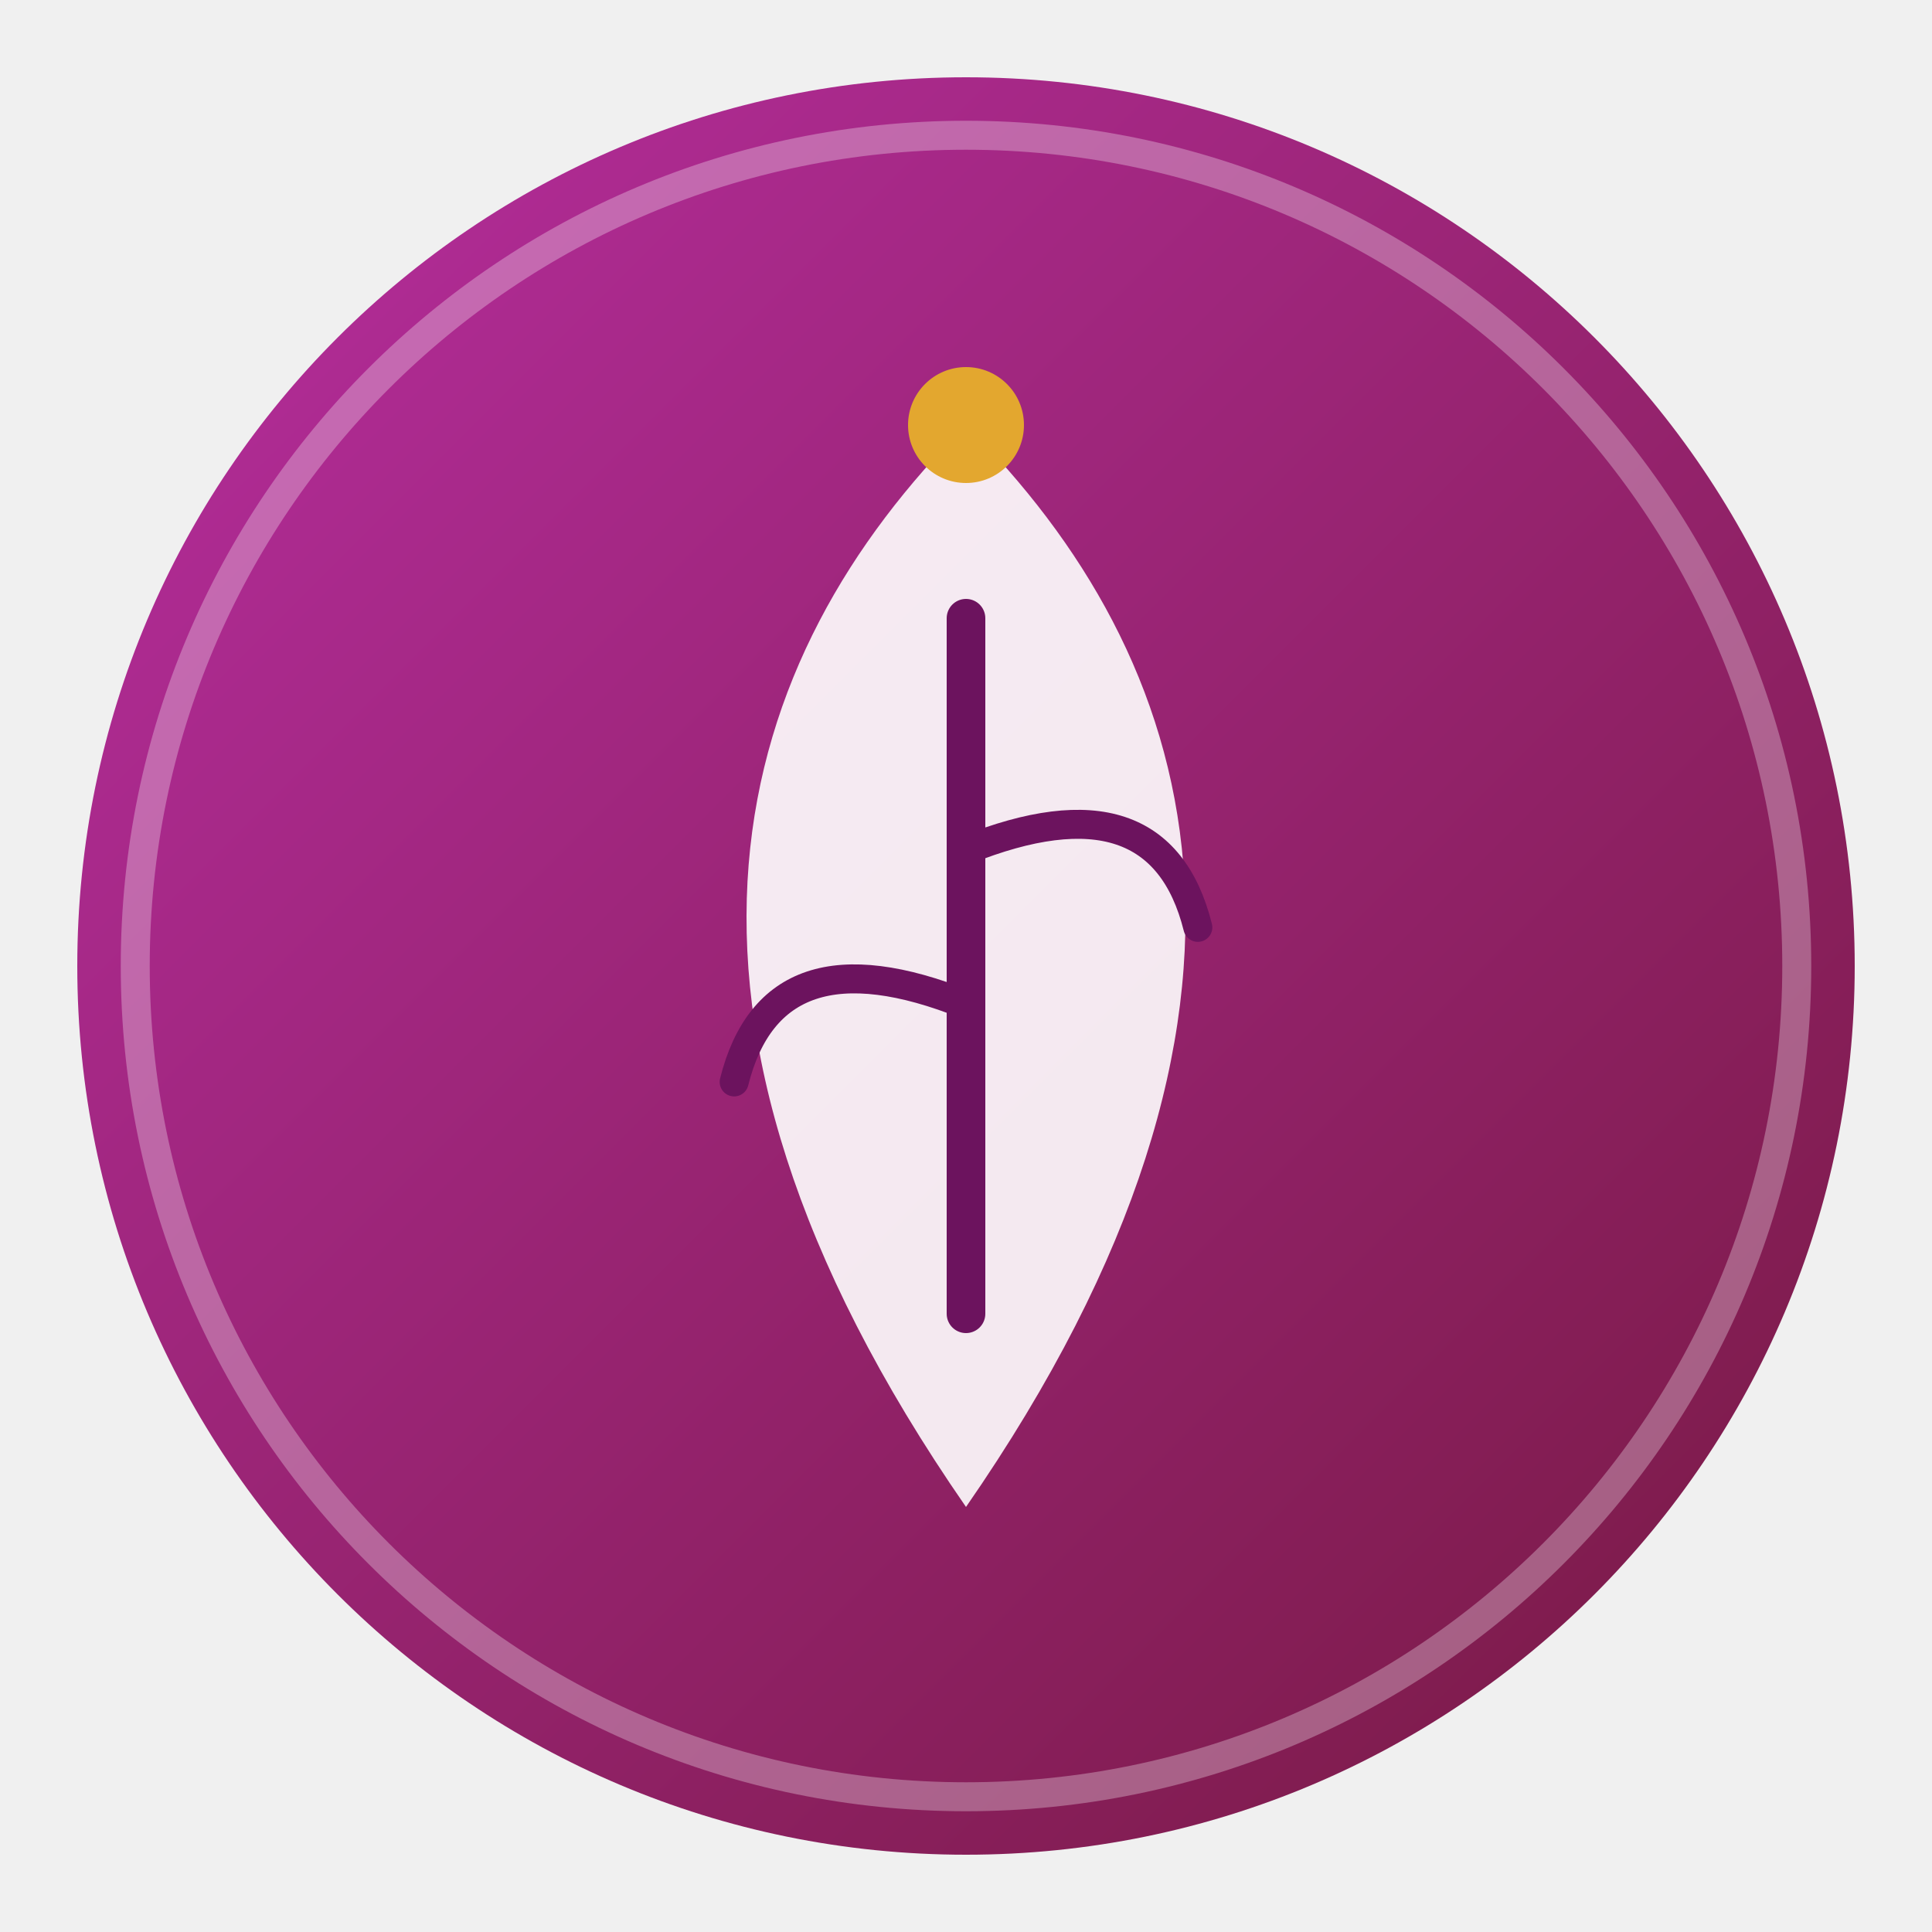
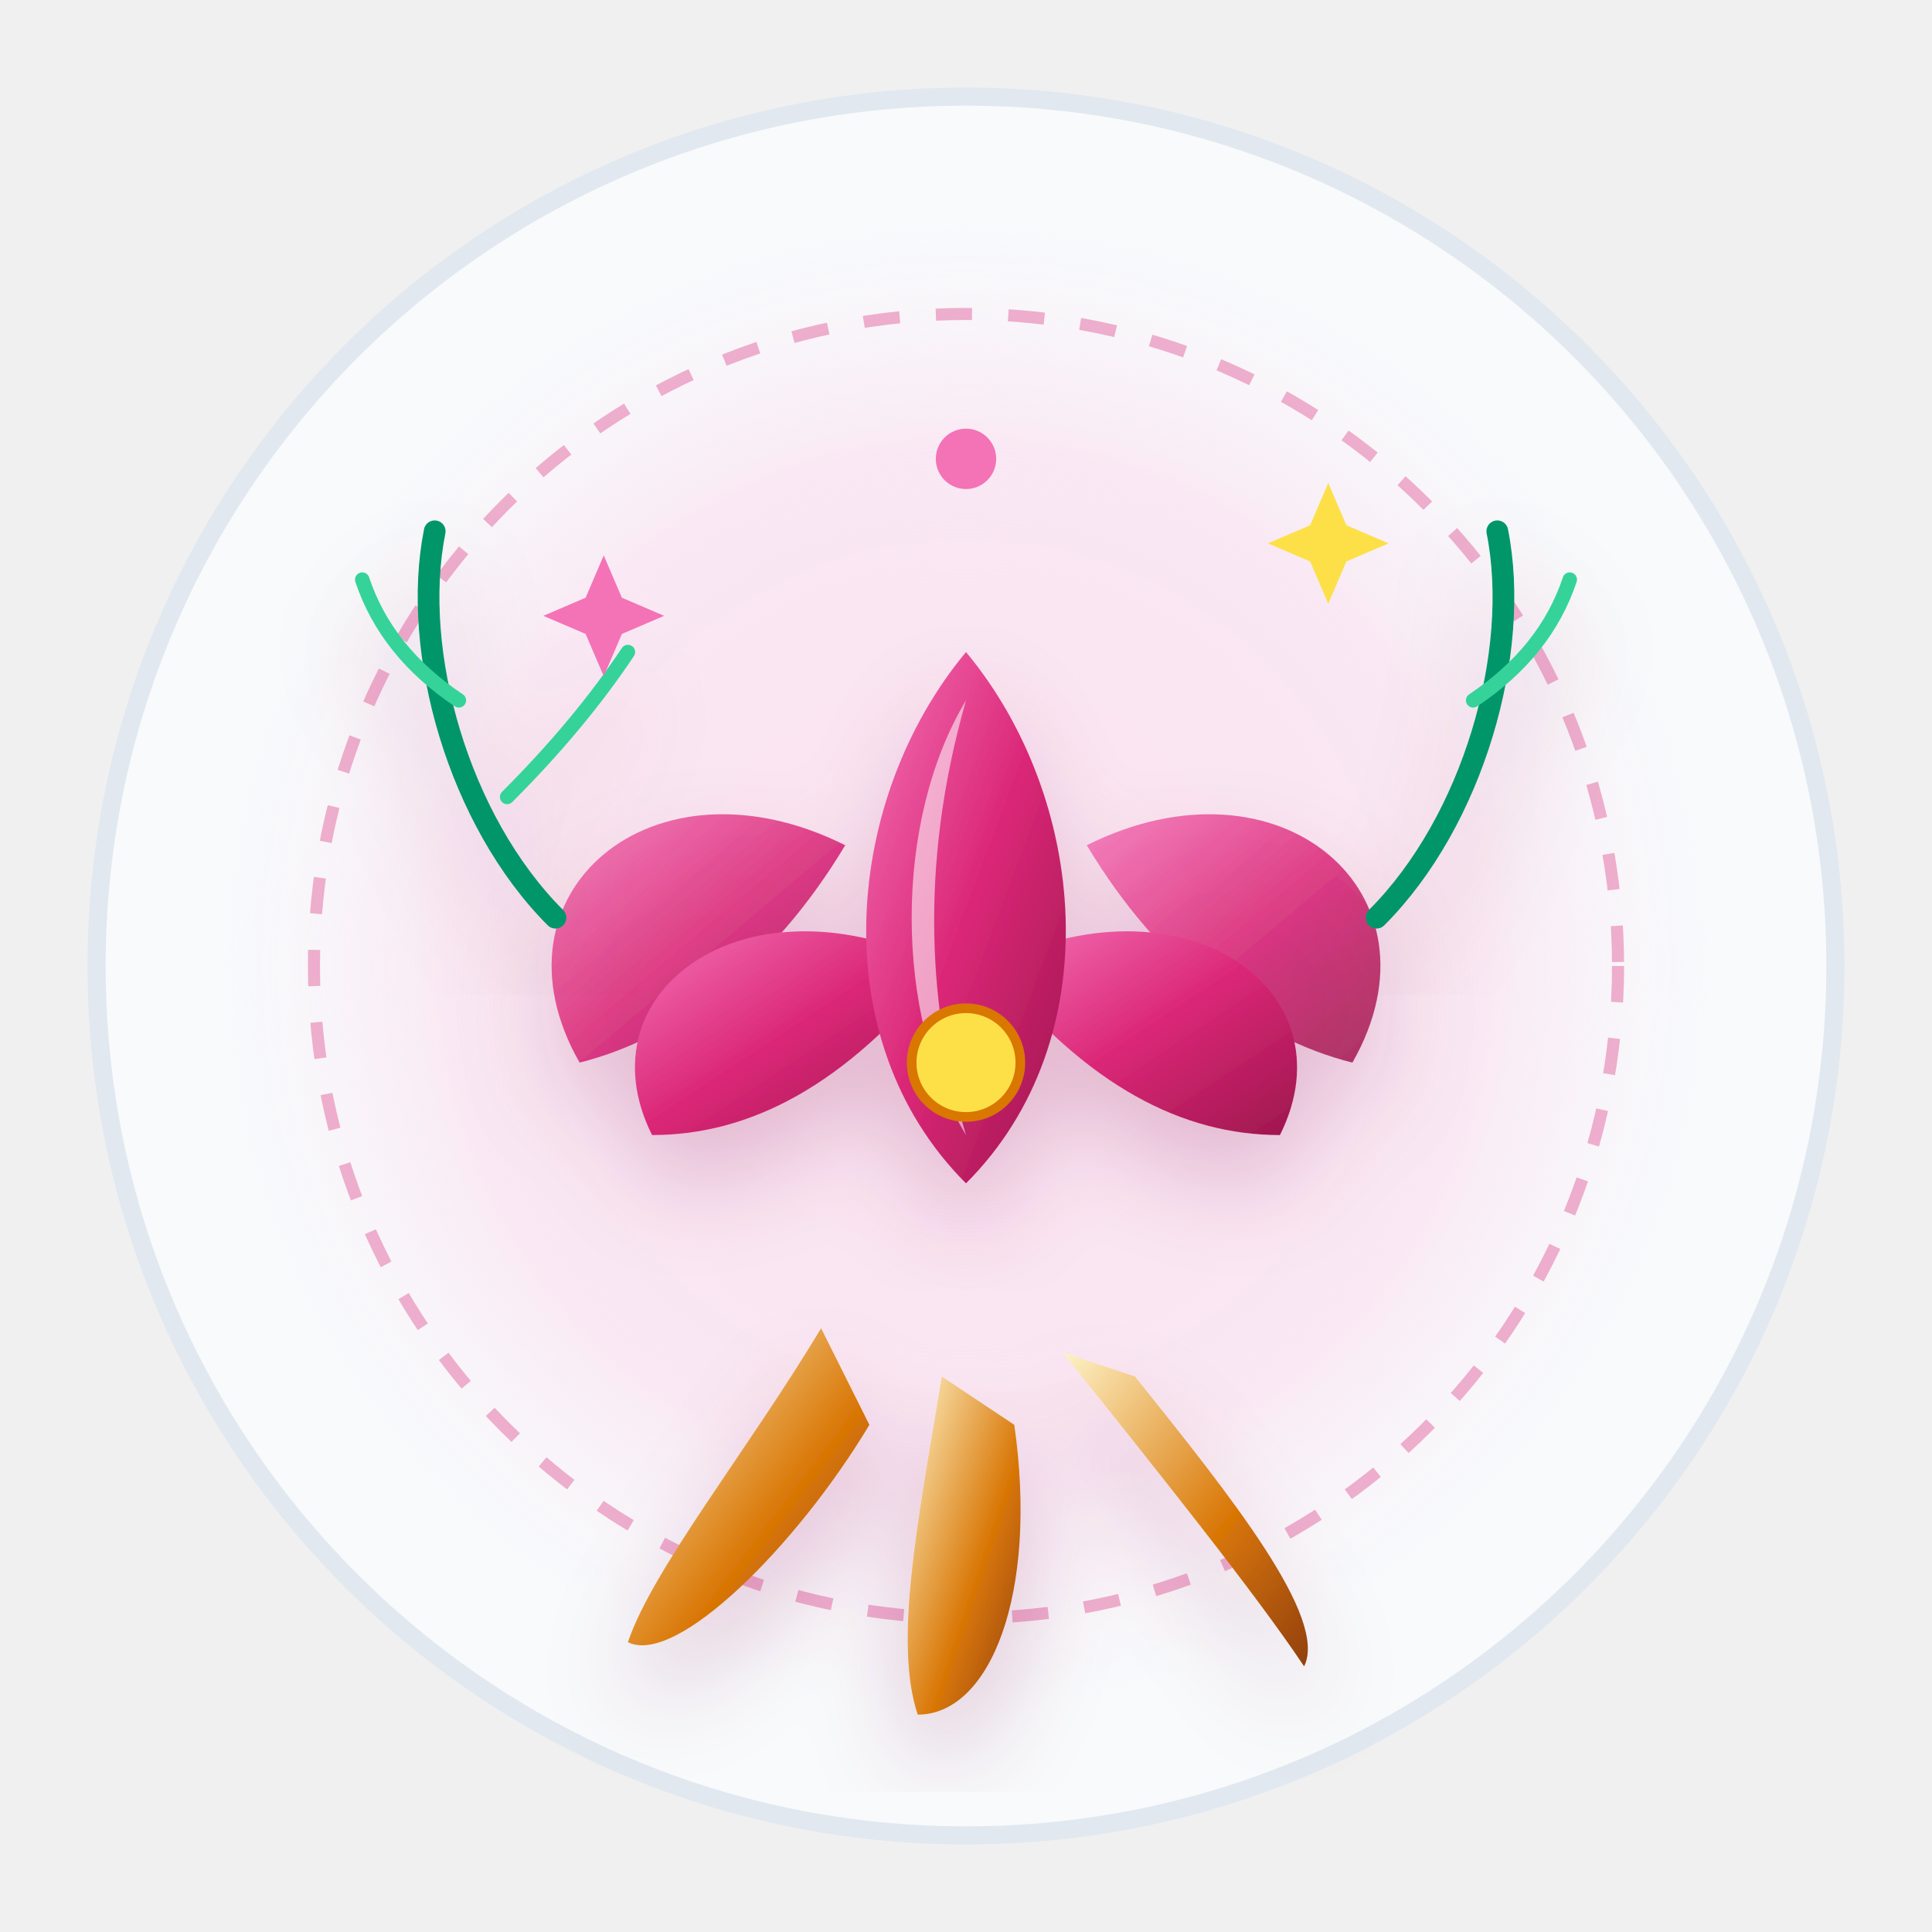
- <svg xmlns="http://www.w3.org/2000/svg" viewBox="0 0 100 100" width="100" height="100">
+ <svg xmlns="http://www.w3.org/2000/svg" viewBox="0 0 160 160" width="160" height="160">
  <defs>
-     <linearGradient id="catGrad7" x1="0%" y1="0%" x2="100%" y2="100%">
-       <stop offset="0%" stop-color="hsl(310, 60%, 45%)" />
-       <stop offset="100%" stop-color="hsl(335, 65%, 28%)" />
+     <radialGradient id="femAura" cx="50%" cy="50%" r="50%">
+       <stop offset="0%" stop-color="#FCE7F3" stop-opacity="0.95" />
+       <stop offset="70%" stop-color="#FBCFE8" stop-opacity="0.4" />
+       <stop offset="100%" stop-color="#FCE7F3" stop-opacity="0" />
+     </radialGradient>
+     <linearGradient id="femPetal" x1="0%" y1="0%" x2="100%" y2="100%">
+       <stop offset="0%" stop-color="#F472B6" />
+       <stop offset="50%" stop-color="#DB2777" />
+       <stop offset="100%" stop-color="#9D174D" />
    </linearGradient>
+     <linearGradient id="femShatavari" x1="0%" y1="0%" x2="100%" y2="100%">
+       <stop offset="0%" stop-color="#FEF3C7" />
+       <stop offset="60%" stop-color="#D97706" />
+       <stop offset="100%" stop-color="#92400E" />
+     </linearGradient>
+     <linearGradient id="femFoliage" x1="0%" y1="0%" x2="100%" y2="100%">
+       <stop offset="0%" stop-color="#34D399" />
+       <stop offset="100%" stop-color="#065F46" />
+     </linearGradient>
+     <filter id="femShadow" x="-20%" y="-20%" width="140%" height="140%">
+       <feDropShadow dx="0" dy="4" stdDeviation="4" flood-color="#831843" flood-opacity="0.2" />
+     </filter>
  </defs>
-   <circle cx="50" cy="50" r="46" fill="url(#catGrad7)" />
-   <circle cx="50" cy="50" r="43" fill="none" stroke="#FFFFFF" stroke-width="1.5" stroke-opacity="0.3" />
-   <path d="M50 22 C62 34 68 52 50 78 C32 52 38 34 50 22 Z" fill="#FFFFFF" fill-opacity="0.9" />
-   <path d="M50 32 L50 68" stroke="hsl(310, 70%, 25%)" stroke-width="2" stroke-linecap="round" />
-   <path d="M50 44 Q60 40 62 48" stroke="hsl(310, 70%, 25%)" stroke-width="1.5" stroke-linecap="round" fill="none" />
-   <path d="M50 52 Q40 48 38 56" stroke="hsl(310, 70%, 25%)" stroke-width="1.5" stroke-linecap="round" fill="none" />
-   <circle cx="50" cy="22" r="3" fill="#E3A72F" />
+   <circle cx="80" cy="80" r="72" fill="#F8FAFC" stroke="#E2E8F0" stroke-width="1.5" />
+   <circle cx="80" cy="80" r="62" fill="url(#femAura)" />
+   <g opacity="0.35" stroke="#DB2777" stroke-width="1" fill="none">
+     <circle cx="80" cy="80" r="54" stroke-dasharray="3 3" />
+   </g>
+   <g filter="url(#femShadow)">
+     <path d="M68 110 C62 120 54 130 52 136 C56 138 66 128 72 118 Z" fill="url(#femShatavari)" />
+     <path d="M78 114 C76 126 74 136 76 142 C82 142 86 132 84 118 Z" fill="url(#femShatavari)" />
+     <path d="M88 112 C96 122 104 132 108 138 C110 134 102 124 94 114 Z" fill="url(#femShatavari)" />
+   </g>
+   <g filter="url(#femShadow)">
+     <path d="M48 88 C40 74 54 62 70 70 C64 80 56 86 48 88 Z" fill="url(#femPetal)" opacity="0.85" />
+     <path d="M112 88 C120 74 106 62 90 70 C96 80 104 86 112 88 Z" fill="url(#femPetal)" opacity="0.85" />
+     <path d="M54 94 C48 82 62 72 78 80 C70 90 62 94 54 94 Z" fill="url(#femPetal)" />
+     <path d="M106 94 C112 82 98 72 82 80 C90 90 98 94 106 94 Z" fill="url(#femPetal)" />
+     <path d="M80 54 C70 66 68 86 80 98 C92 86 90 66 80 54 Z" fill="url(#femPetal)" />
+     <path d="M80 58 C74 68 74 84 80 94 C77 84 76 72 80 58 Z" fill="#FDF2F8" opacity="0.6" />
+     <circle cx="80" cy="88" r="4.5" fill="#FDE047" stroke="#D97706" stroke-width="0.8" />
+   </g>
+   <g filter="url(#femShadow)">
+     <path d="M46 76 C38 68 34 54 36 44" stroke="#059669" stroke-width="1.8" stroke-linecap="round" fill="none" />
+     <path d="M38 58 Q32 54 30 48" stroke="#34D399" stroke-width="1.2" stroke-linecap="round" fill="none" />
+     <path d="M42 66 Q48 60 52 54" stroke="#34D399" stroke-width="1.2" stroke-linecap="round" fill="none" />
+     <path d="M114 76 C122 68 126 54 124 44" stroke="#059669" stroke-width="1.8" stroke-linecap="round" fill="none" />
+     <path d="M122 58 Q128 54 130 48" stroke="#34D399" stroke-width="1.2" stroke-linecap="round" fill="none" />
+   </g>
+   <path d="M50 46 L51.5 49.5 L55 51 L51.5 52.5 L50 56 L48.5 52.5 L45 51 L48.5 49.5 Z" fill="#F472B6" />
+   <path d="M110 40 L111.5 43.5 L115 45 L111.5 46.5 L110 50 L108.5 46.5 L105 45 L108.5 43.5 Z" fill="#FDE047" />
+   <circle cx="80" cy="38" r="2.5" fill="#F472B6" />
</svg>
